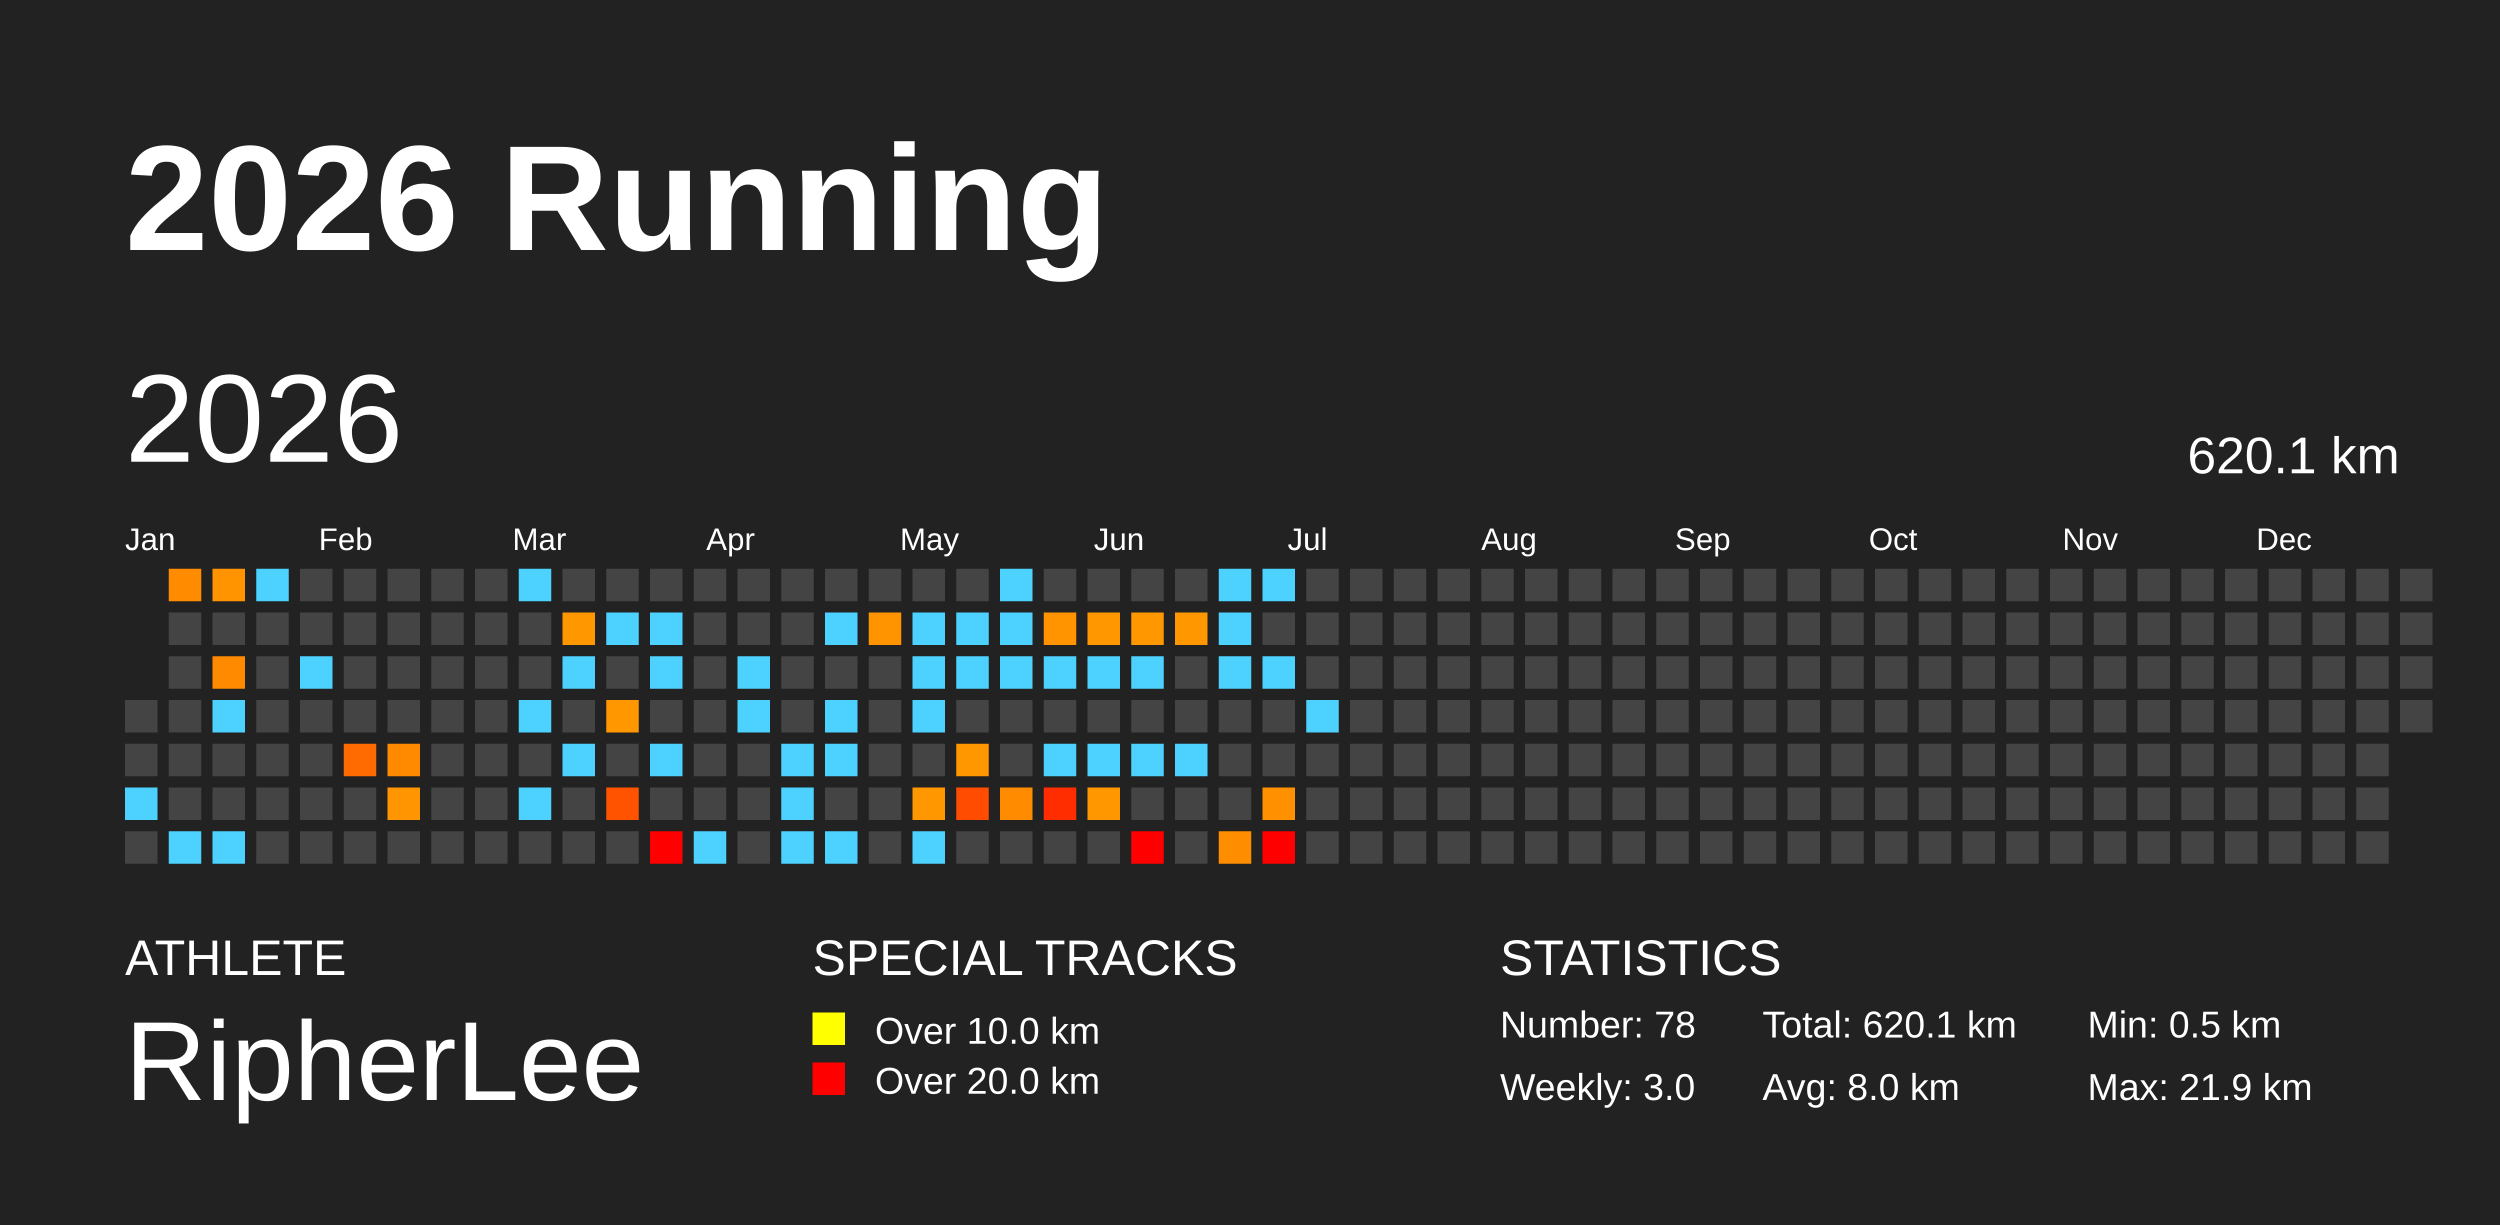
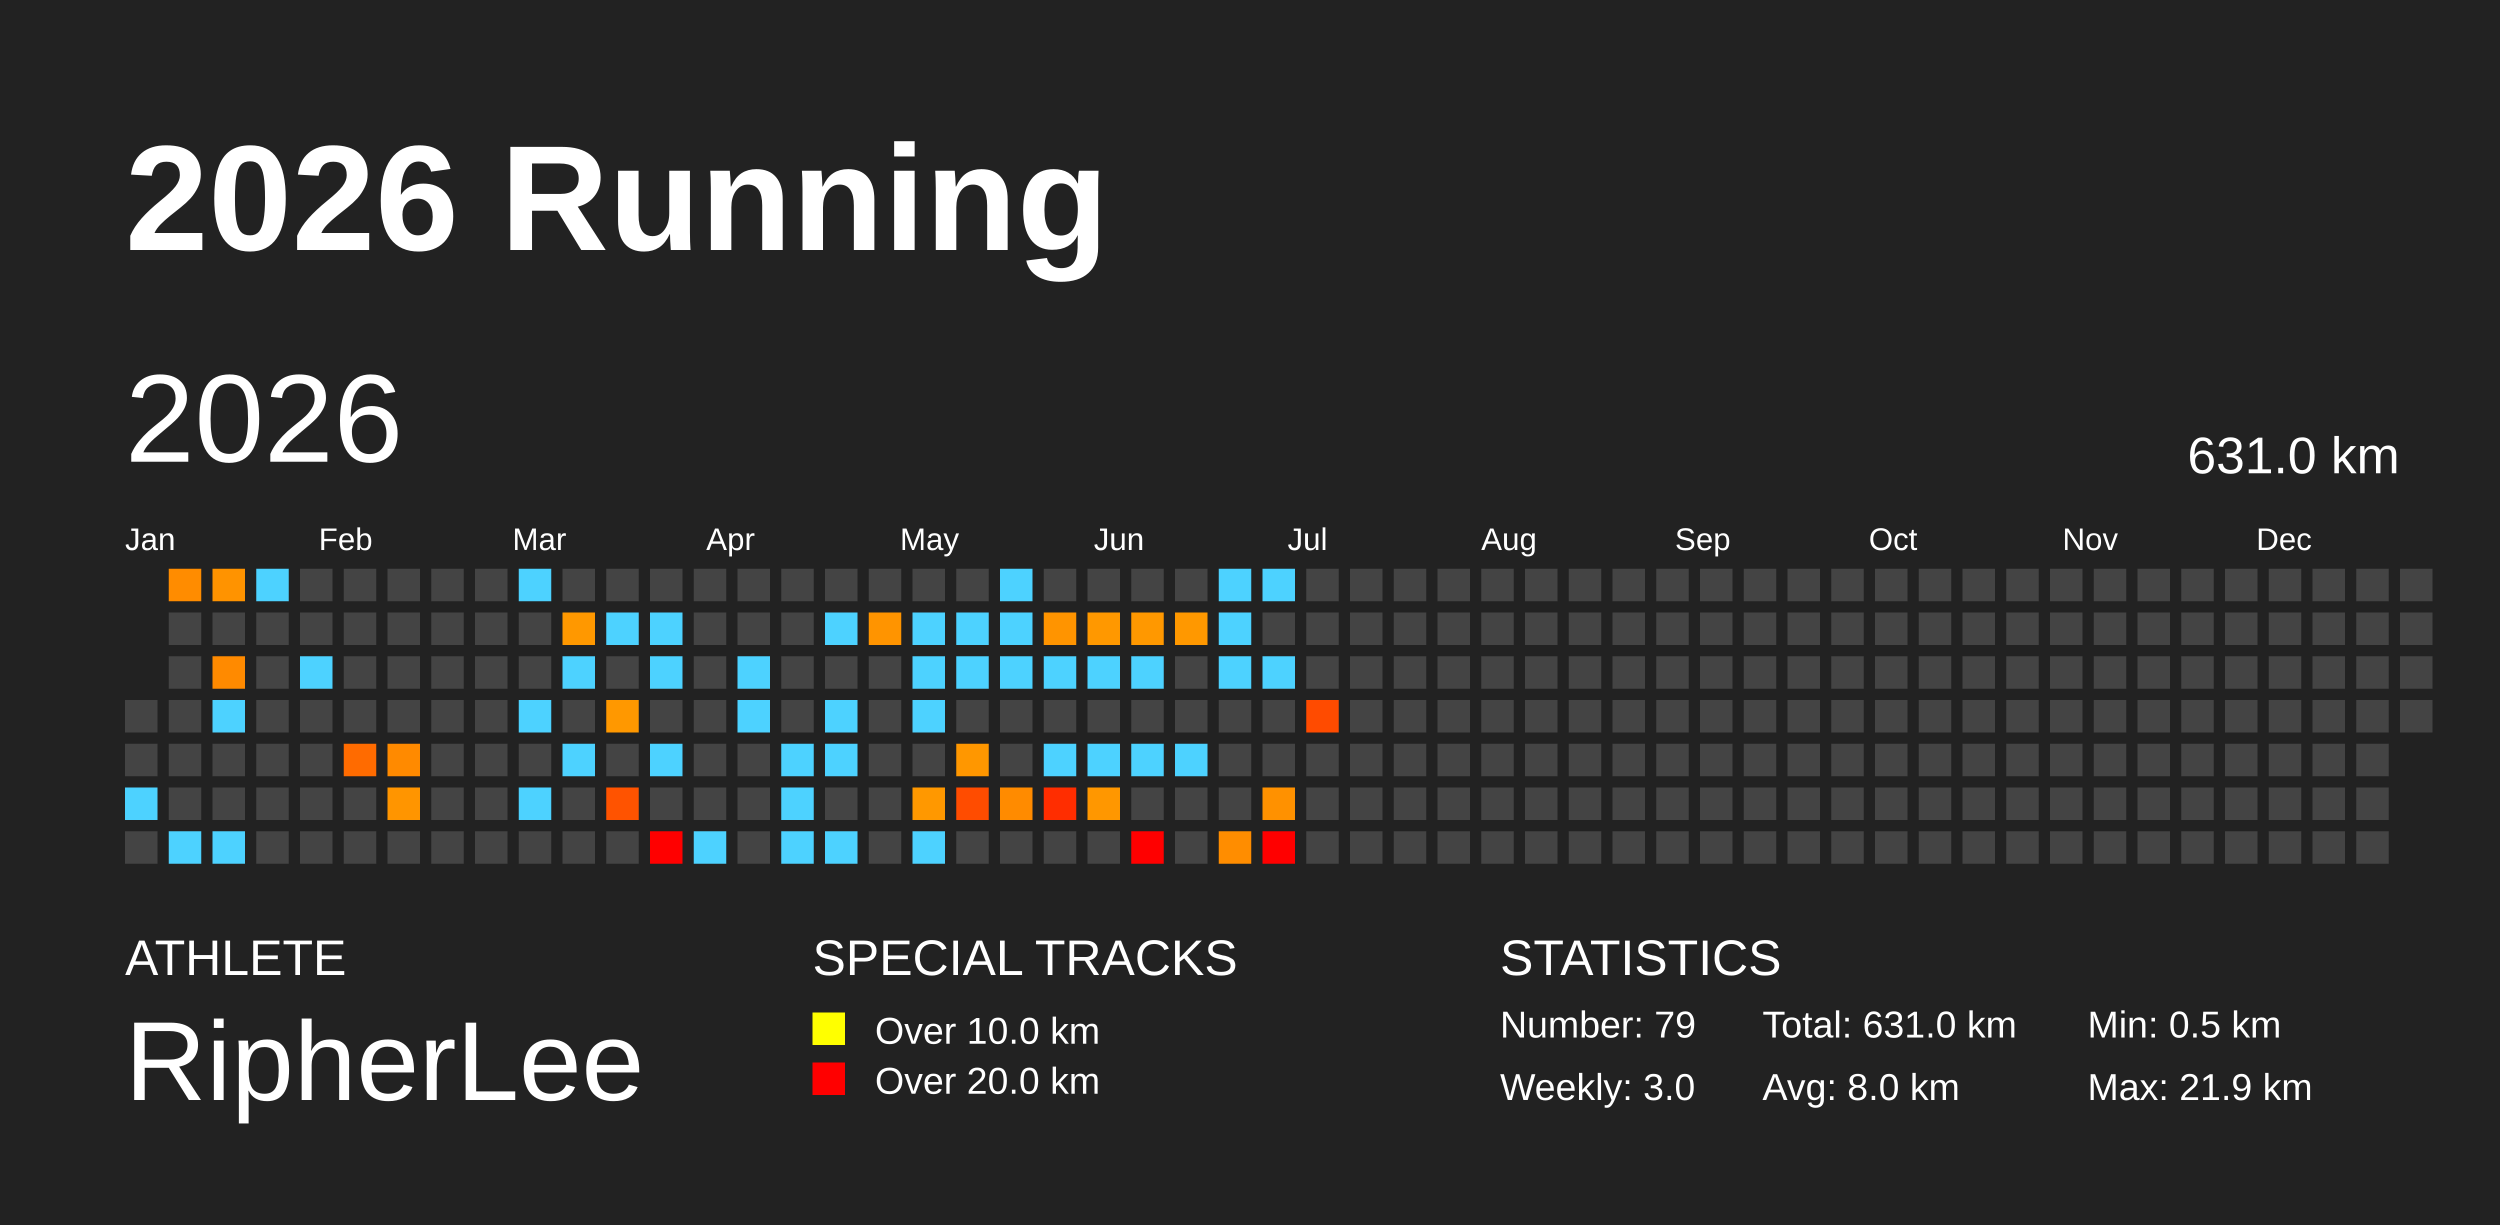
<svg xmlns="http://www.w3.org/2000/svg" baseProfile="full" height="98mm" version="1.1" viewBox="0,0,200,98" width="200mm">
  <defs />
  <rect fill="#222222" height="98" width="200" x="0" y="0" />
  <text fill="#FFFFFF" style="font-size:12px; font-family:Arial; font-weight:bold;" x="10" y="20">2026 Running</text>
  <text fill="#FFFFFF" style="font-size:4px; font-family:Arial" x="10" y="78">ATHLETE</text>
  <text fill="#FFFFFF" style="font-size:9px; font-family:Arial" x="10" y="88">RipherLee</text>
  <text fill="#FFFFFF" style="font-size:4px; font-family:Arial" x="65" y="78">SPECIAL TRACKS</text>
  <rect fill="yellow" height="2.6" width="2.6" x="65" y="81" />
  <text fill="#FFFFFF" style="font-size:3px; font-family:Arial" x="70" y="83.5">Over 10.0 km</text>
  <rect fill="red" height="2.6" width="2.6" x="65" y="85" />
  <text fill="#FFFFFF" style="font-size:3px; font-family:Arial" x="70" y="87.5">Over 20.0 km</text>
  <text fill="#FFFFFF" style="font-size:4px; font-family:Arial" x="120" y="78">STATISTICS</text>
-   <text fill="#FFFFFF" style="font-size:3px; font-family:Arial" x="120" y="83">Number: 78</text>
+   <text fill="#FFFFFF" style="font-size:3px; font-family:Arial" x="120" y="83">Number: 79</text>
  <text fill="#FFFFFF" style="font-size:3px; font-family:Arial" x="120" y="88">Weekly: 3.0</text>
-   <text fill="#FFFFFF" style="font-size:3px; font-family:Arial" x="141" y="83">Total: 620.1 km</text>
+   <text fill="#FFFFFF" style="font-size:3px; font-family:Arial" x="141" y="83">Total: 631.0 km</text>
  <text fill="#FFFFFF" style="font-size:3px; font-family:Arial" x="141" y="88">Avg: 8.0 km</text>
  <text fill="#FFFFFF" style="font-size:3px; font-family:Arial" x="167" y="83">Min: 0.5 km</text>
  <text fill="#FFFFFF" style="font-size:3px; font-family:Arial" x="167" y="88">Max: 21.9 km</text>
  <text dominant-baseline="hanging" fill="#FFFFFF" style="font-size:10.0px; font-family:Arial;" x="10" y="30">2026</text>
-   <text dominant-baseline="hanging" fill="#FFFFFF" style="font-size:4.125px; font-family:Arial;" x="175" y="35">620.1 km</text>
+   <text dominant-baseline="hanging" fill="#FFFFFF" style="font-size:4.125px; font-family:Arial;" x="175" y="35">631.0 km</text>
  <text fill="#FFFFFF" style="font-size:2.5px; font-family:Arial" x="10.0" y="44">Jan</text>
  <text fill="#FFFFFF" style="font-size:2.5px; font-family:Arial" x="25.5" y="44">Feb</text>
  <text fill="#FFFFFF" style="font-size:2.5px; font-family:Arial" x="41.0" y="44">Mar</text>
  <text fill="#FFFFFF" style="font-size:2.5px; font-family:Arial" x="56.5" y="44">Apr</text>
  <text fill="#FFFFFF" style="font-size:2.5px; font-family:Arial" x="72.0" y="44">May</text>
  <text fill="#FFFFFF" style="font-size:2.5px; font-family:Arial" x="87.5" y="44">Jun</text>
  <text fill="#FFFFFF" style="font-size:2.5px; font-family:Arial" x="103.0" y="44">Jul</text>
  <text fill="#FFFFFF" style="font-size:2.5px; font-family:Arial" x="118.5" y="44">Aug</text>
  <text fill="#FFFFFF" style="font-size:2.5px; font-family:Arial" x="134.0" y="44">Sep</text>
  <text fill="#FFFFFF" style="font-size:2.5px; font-family:Arial" x="149.5" y="44">Oct</text>
  <text fill="#FFFFFF" style="font-size:2.5px; font-family:Arial" x="165.0" y="44">Nov</text>
  <text fill="#FFFFFF" style="font-size:2.5px; font-family:Arial" x="180.5" y="44">Dec</text>
  <rect fill="#444444" height="2.6" width="2.6" x="10.0" y="56.0" />
  <rect fill="#444444" height="2.6" width="2.6" x="10.0" y="59.5" />
  <rect fill="#4dd2ff" height="2.6" width="2.6" x="10.0" y="63.0" />
  <rect fill="#444444" height="2.6" width="2.6" x="10.0" y="66.5" />
  <rect fill="#ff8c00" height="2.6" width="2.6" x="13.5" y="45.5" />
  <rect fill="#444444" height="2.6" width="2.6" x="13.5" y="49.0" />
  <rect fill="#444444" height="2.6" width="2.6" x="13.5" y="52.5" />
  <rect fill="#444444" height="2.6" width="2.6" x="13.5" y="56.0" />
  <rect fill="#444444" height="2.6" width="2.6" x="13.5" y="59.5" />
  <rect fill="#444444" height="2.6" width="2.6" x="13.5" y="63.0" />
  <rect fill="#4dd2ff" height="2.6" width="2.6" x="13.5" y="66.5" />
  <rect fill="#ff9300" height="2.6" width="2.6" x="17.0" y="45.5" />
  <rect fill="#444444" height="2.6" width="2.6" x="17.0" y="49.0" />
  <rect fill="#ff8a00" height="2.6" width="2.6" x="17.0" y="52.5" />
  <rect fill="#4dd2ff" height="2.6" width="2.6" x="17.0" y="56.0" />
  <rect fill="#444444" height="2.6" width="2.6" x="17.0" y="59.5" />
  <rect fill="#444444" height="2.6" width="2.6" x="17.0" y="63.0" />
  <rect fill="#4dd2ff" height="2.6" width="2.6" x="17.0" y="66.5" />
  <rect fill="#4dd2ff" height="2.6" width="2.6" x="20.5" y="45.5" />
  <rect fill="#444444" height="2.6" width="2.6" x="20.5" y="49.0" />
  <rect fill="#444444" height="2.6" width="2.6" x="20.5" y="52.5" />
  <rect fill="#444444" height="2.6" width="2.6" x="20.5" y="56.0" />
  <rect fill="#444444" height="2.6" width="2.6" x="20.5" y="59.5" />
  <rect fill="#444444" height="2.6" width="2.6" x="20.5" y="63.0" />
  <rect fill="#444444" height="2.6" width="2.6" x="20.5" y="66.5" />
  <rect fill="#444444" height="2.6" width="2.6" x="24.0" y="45.5" />
  <rect fill="#444444" height="2.6" width="2.6" x="24.0" y="49.0" />
  <rect fill="#4dd2ff" height="2.6" width="2.6" x="24.0" y="52.5" />
  <rect fill="#444444" height="2.6" width="2.6" x="24.0" y="56.0" />
  <rect fill="#444444" height="2.6" width="2.6" x="24.0" y="59.5" />
  <rect fill="#444444" height="2.6" width="2.6" x="24.0" y="63.0" />
  <rect fill="#444444" height="2.6" width="2.6" x="24.0" y="66.5" />
  <rect fill="#444444" height="2.6" width="2.6" x="27.5" y="45.5" />
  <rect fill="#444444" height="2.6" width="2.6" x="27.5" y="49.0" />
  <rect fill="#444444" height="2.6" width="2.6" x="27.5" y="52.5" />
  <rect fill="#444444" height="2.6" width="2.6" x="27.5" y="56.0" />
  <rect fill="#ff6b00" height="2.6" width="2.6" x="27.5" y="59.5" />
  <rect fill="#444444" height="2.6" width="2.6" x="27.5" y="63.0" />
  <rect fill="#444444" height="2.6" width="2.6" x="27.5" y="66.5" />
  <rect fill="#444444" height="2.6" width="2.6" x="31.0" y="45.5" />
  <rect fill="#444444" height="2.6" width="2.6" x="31.0" y="49.0" />
  <rect fill="#444444" height="2.6" width="2.6" x="31.0" y="52.5" />
  <rect fill="#444444" height="2.6" width="2.6" x="31.0" y="56.0" />
  <rect fill="#ff8a00" height="2.6" width="2.6" x="31.0" y="59.5" />
  <rect fill="#ff9500" height="2.6" width="2.6" x="31.0" y="63.0" />
  <rect fill="#444444" height="2.6" width="2.6" x="31.0" y="66.5" />
  <rect fill="#444444" height="2.6" width="2.6" x="34.5" y="45.5" />
  <rect fill="#444444" height="2.6" width="2.6" x="34.5" y="49.0" />
  <rect fill="#444444" height="2.6" width="2.6" x="34.5" y="52.5" />
  <rect fill="#444444" height="2.6" width="2.6" x="34.5" y="56.0" />
  <rect fill="#444444" height="2.6" width="2.6" x="34.5" y="59.5" />
  <rect fill="#444444" height="2.6" width="2.6" x="34.5" y="63.0" />
  <rect fill="#444444" height="2.6" width="2.6" x="34.5" y="66.5" />
  <rect fill="#444444" height="2.6" width="2.6" x="38.0" y="45.5" />
  <rect fill="#444444" height="2.6" width="2.6" x="38.0" y="49.0" />
  <rect fill="#444444" height="2.6" width="2.6" x="38.0" y="52.5" />
  <rect fill="#444444" height="2.6" width="2.6" x="38.0" y="56.0" />
  <rect fill="#444444" height="2.6" width="2.6" x="38.0" y="59.5" />
  <rect fill="#444444" height="2.6" width="2.6" x="38.0" y="63.0" />
  <rect fill="#444444" height="2.6" width="2.6" x="38.0" y="66.5" />
  <rect fill="#4dd2ff" height="2.6" width="2.6" x="41.5" y="45.5" />
  <rect fill="#444444" height="2.6" width="2.6" x="41.5" y="49.0" />
  <rect fill="#444444" height="2.6" width="2.6" x="41.5" y="52.5" />
  <rect fill="#4dd2ff" height="2.6" width="2.6" x="41.5" y="56.0" />
  <rect fill="#444444" height="2.6" width="2.6" x="41.5" y="59.5" />
  <rect fill="#4dd2ff" height="2.6" width="2.6" x="41.5" y="63.0" />
  <rect fill="#444444" height="2.6" width="2.6" x="41.5" y="66.5" />
  <rect fill="#444444" height="2.6" width="2.6" x="45.0" y="45.5" />
  <rect fill="#ff9800" height="2.6" width="2.6" x="45.0" y="49.0" />
  <rect fill="#4dd2ff" height="2.6" width="2.6" x="45.0" y="52.5" />
  <rect fill="#444444" height="2.6" width="2.6" x="45.0" y="56.0" />
  <rect fill="#4dd2ff" height="2.6" width="2.6" x="45.0" y="59.5" />
  <rect fill="#444444" height="2.6" width="2.6" x="45.0" y="63.0" />
  <rect fill="#444444" height="2.6" width="2.6" x="45.0" y="66.5" />
  <rect fill="#444444" height="2.6" width="2.6" x="48.5" y="45.5" />
  <rect fill="#4dd2ff" height="2.6" width="2.6" x="48.5" y="49.0" />
  <rect fill="#444444" height="2.6" width="2.6" x="48.5" y="52.5" />
  <rect fill="#ff9800" height="2.6" width="2.6" x="48.5" y="56.0" />
  <rect fill="#444444" height="2.6" width="2.6" x="48.5" y="59.5" />
  <rect fill="#ff5300" height="2.6" width="2.6" x="48.5" y="63.0" />
  <rect fill="#444444" height="2.6" width="2.6" x="48.5" y="66.5" />
  <rect fill="#444444" height="2.6" width="2.6" x="52.0" y="45.5" />
  <rect fill="#4dd2ff" height="2.6" width="2.6" x="52.0" y="49.0" />
  <rect fill="#4dd2ff" height="2.6" width="2.6" x="52.0" y="52.5" />
  <rect fill="#444444" height="2.6" width="2.6" x="52.0" y="56.0" />
  <rect fill="#4dd2ff" height="2.6" width="2.6" x="52.0" y="59.5" />
  <rect fill="#444444" height="2.6" width="2.6" x="52.0" y="63.0" />
  <rect fill="red" height="2.6" width="2.6" x="52.0" y="66.5" />
  <rect fill="#444444" height="2.6" width="2.6" x="55.5" y="45.5" />
  <rect fill="#444444" height="2.6" width="2.6" x="55.5" y="49.0" />
  <rect fill="#444444" height="2.6" width="2.6" x="55.5" y="52.5" />
  <rect fill="#444444" height="2.6" width="2.6" x="55.5" y="56.0" />
  <rect fill="#444444" height="2.6" width="2.6" x="55.5" y="59.5" />
  <rect fill="#444444" height="2.6" width="2.6" x="55.5" y="63.0" />
  <rect fill="#4dd2ff" height="2.6" width="2.6" x="55.5" y="66.5" />
  <rect fill="#444444" height="2.6" width="2.6" x="59.0" y="45.5" />
  <rect fill="#444444" height="2.6" width="2.6" x="59.0" y="49.0" />
  <rect fill="#4dd2ff" height="2.6" width="2.6" x="59.0" y="52.5" />
  <rect fill="#4dd2ff" height="2.6" width="2.6" x="59.0" y="56.0" />
  <rect fill="#444444" height="2.6" width="2.6" x="59.0" y="59.5" />
  <rect fill="#444444" height="2.6" width="2.6" x="59.0" y="63.0" />
  <rect fill="#444444" height="2.6" width="2.6" x="59.0" y="66.5" />
  <rect fill="#444444" height="2.6" width="2.6" x="62.5" y="45.5" />
  <rect fill="#444444" height="2.6" width="2.6" x="62.5" y="49.0" />
  <rect fill="#444444" height="2.6" width="2.6" x="62.5" y="52.5" />
  <rect fill="#444444" height="2.6" width="2.6" x="62.5" y="56.0" />
  <rect fill="#4dd2ff" height="2.6" width="2.6" x="62.5" y="59.5" />
  <rect fill="#4dd2ff" height="2.6" width="2.6" x="62.5" y="63.0" />
  <rect fill="#4dd2ff" height="2.6" width="2.6" x="62.5" y="66.5" />
  <rect fill="#444444" height="2.6" width="2.6" x="66.0" y="45.5" />
  <rect fill="#4dd2ff" height="2.6" width="2.6" x="66.0" y="49.0" />
  <rect fill="#444444" height="2.6" width="2.6" x="66.0" y="52.5" />
  <rect fill="#4dd2ff" height="2.6" width="2.6" x="66.0" y="56.0" />
  <rect fill="#4dd2ff" height="2.6" width="2.6" x="66.0" y="59.5" />
  <rect fill="#444444" height="2.6" width="2.6" x="66.0" y="63.0" />
  <rect fill="#4dd2ff" height="2.6" width="2.6" x="66.0" y="66.5" />
  <rect fill="#444444" height="2.6" width="2.6" x="69.5" y="45.5" />
  <rect fill="#ff9400" height="2.6" width="2.6" x="69.5" y="49.0" />
  <rect fill="#444444" height="2.6" width="2.6" x="69.5" y="52.5" />
  <rect fill="#444444" height="2.6" width="2.6" x="69.5" y="56.0" />
  <rect fill="#444444" height="2.6" width="2.6" x="69.5" y="59.5" />
  <rect fill="#444444" height="2.6" width="2.6" x="69.5" y="63.0" />
  <rect fill="#444444" height="2.6" width="2.6" x="69.5" y="66.5" />
  <rect fill="#444444" height="2.6" width="2.6" x="73.0" y="45.5" />
  <rect fill="#4dd2ff" height="2.6" width="2.6" x="73.0" y="49.0" />
  <rect fill="#4dd2ff" height="2.6" width="2.6" x="73.0" y="52.5" />
  <rect fill="#4dd2ff" height="2.6" width="2.6" x="73.0" y="56.0" />
  <rect fill="#444444" height="2.6" width="2.6" x="73.0" y="59.5" />
  <rect fill="#ff9800" height="2.6" width="2.6" x="73.0" y="63.0" />
  <rect fill="#4dd2ff" height="2.6" width="2.6" x="73.0" y="66.5" />
  <rect fill="#444444" height="2.6" width="2.6" x="76.5" y="45.5" />
  <rect fill="#4dd2ff" height="2.6" width="2.6" x="76.5" y="49.0" />
  <rect fill="#4dd2ff" height="2.6" width="2.6" x="76.5" y="52.5" />
  <rect fill="#444444" height="2.6" width="2.6" x="76.5" y="56.0" />
  <rect fill="#ff9700" height="2.6" width="2.6" x="76.5" y="59.5" />
  <rect fill="#ff4c00" height="2.6" width="2.6" x="76.5" y="63.0" />
  <rect fill="#444444" height="2.6" width="2.6" x="76.5" y="66.5" />
  <rect fill="#4dd2ff" height="2.6" width="2.6" x="80.0" y="45.5" />
  <rect fill="#4dd2ff" height="2.6" width="2.6" x="80.0" y="49.0" />
  <rect fill="#4dd2ff" height="2.6" width="2.6" x="80.0" y="52.5" />
  <rect fill="#444444" height="2.6" width="2.6" x="80.0" y="56.0" />
  <rect fill="#444444" height="2.6" width="2.6" x="80.0" y="59.5" />
  <rect fill="#ff8b00" height="2.6" width="2.6" x="80.0" y="63.0" />
  <rect fill="#444444" height="2.6" width="2.6" x="80.0" y="66.5" />
  <rect fill="#444444" height="2.6" width="2.6" x="83.5" y="45.5" />
  <rect fill="#ff9400" height="2.6" width="2.6" x="83.5" y="49.0" />
  <rect fill="#4dd2ff" height="2.6" width="2.6" x="83.5" y="52.5" />
  <rect fill="#444444" height="2.6" width="2.6" x="83.5" y="56.0" />
  <rect fill="#4dd2ff" height="2.6" width="2.6" x="83.5" y="59.5" />
  <rect fill="#ff2d00" height="2.6" width="2.6" x="83.5" y="63.0" />
  <rect fill="#444444" height="2.6" width="2.6" x="83.5" y="66.5" />
  <rect fill="#444444" height="2.6" width="2.6" x="87.0" y="45.5" />
  <rect fill="#ff9800" height="2.6" width="2.6" x="87.0" y="49.0" />
  <rect fill="#4dd2ff" height="2.6" width="2.6" x="87.0" y="52.5" />
  <rect fill="#444444" height="2.6" width="2.6" x="87.0" y="56.0" />
  <rect fill="#4dd2ff" height="2.6" width="2.6" x="87.0" y="59.5" />
  <rect fill="#ff9700" height="2.6" width="2.6" x="87.0" y="63.0" />
  <rect fill="#444444" height="2.6" width="2.6" x="87.0" y="66.5" />
  <rect fill="#444444" height="2.6" width="2.6" x="90.5" y="45.5" />
  <rect fill="#ff9800" height="2.6" width="2.6" x="90.5" y="49.0" />
  <rect fill="#4dd2ff" height="2.6" width="2.6" x="90.5" y="52.5" />
  <rect fill="#444444" height="2.6" width="2.6" x="90.5" y="56.0" />
  <rect fill="#4dd2ff" height="2.6" width="2.6" x="90.5" y="59.5" />
  <rect fill="#444444" height="2.6" width="2.6" x="90.5" y="63.0" />
  <rect fill="red" height="2.6" width="2.6" x="90.5" y="66.5" />
  <rect fill="#444444" height="2.6" width="2.6" x="94.0" y="45.5" />
  <rect fill="#ff9800" height="2.6" width="2.6" x="94.0" y="49.0" />
  <rect fill="#444444" height="2.6" width="2.6" x="94.0" y="52.5" />
  <rect fill="#444444" height="2.6" width="2.6" x="94.0" y="56.0" />
  <rect fill="#4dd2ff" height="2.6" width="2.6" x="94.0" y="59.5" />
  <rect fill="#444444" height="2.6" width="2.6" x="94.0" y="63.0" />
  <rect fill="#444444" height="2.6" width="2.6" x="94.0" y="66.5" />
  <rect fill="#4dd2ff" height="2.6" width="2.6" x="97.5" y="45.5" />
  <rect fill="#4dd2ff" height="2.6" width="2.6" x="97.5" y="49.0" />
  <rect fill="#4dd2ff" height="2.6" width="2.6" x="97.5" y="52.5" />
  <rect fill="#444444" height="2.6" width="2.6" x="97.5" y="56.0" />
  <rect fill="#444444" height="2.6" width="2.6" x="97.5" y="59.5" />
  <rect fill="#444444" height="2.6" width="2.6" x="97.5" y="63.0" />
  <rect fill="#ff8d00" height="2.6" width="2.6" x="97.5" y="66.5" />
  <rect fill="#4dd2ff" height="2.6" width="2.6" x="101.0" y="45.5" />
  <rect fill="#444444" height="2.6" width="2.6" x="101.0" y="49.0" />
  <rect fill="#4dd2ff" height="2.6" width="2.6" x="101.0" y="52.5" />
  <rect fill="#444444" height="2.6" width="2.6" x="101.0" y="56.0" />
  <rect fill="#444444" height="2.6" width="2.6" x="101.0" y="59.5" />
  <rect fill="#ff9100" height="2.6" width="2.6" x="101.0" y="63.0" />
  <rect fill="red" height="2.6" width="2.6" x="101.0" y="66.5" />
  <rect fill="#444444" height="2.6" width="2.6" x="104.5" y="45.5" />
  <rect fill="#444444" height="2.6" width="2.6" x="104.5" y="49.0" />
  <rect fill="#444444" height="2.6" width="2.6" x="104.5" y="52.5" />
-   <rect fill="#4dd2ff" height="2.6" width="2.6" x="104.5" y="56.0" />
+   <rect fill="#ff4b00" height="2.6" width="2.6" x="104.5" y="56.0" />
  <rect fill="#444444" height="2.6" width="2.6" x="104.5" y="59.5" />
  <rect fill="#444444" height="2.6" width="2.6" x="104.5" y="63.0" />
  <rect fill="#444444" height="2.6" width="2.6" x="104.5" y="66.5" />
  <rect fill="#444444" height="2.6" width="2.6" x="108.0" y="45.5" />
  <rect fill="#444444" height="2.6" width="2.6" x="108.0" y="49.0" />
  <rect fill="#444444" height="2.6" width="2.6" x="108.0" y="52.5" />
  <rect fill="#444444" height="2.6" width="2.6" x="108.0" y="56.0" />
  <rect fill="#444444" height="2.6" width="2.6" x="108.0" y="59.5" />
  <rect fill="#444444" height="2.6" width="2.6" x="108.0" y="63.0" />
  <rect fill="#444444" height="2.6" width="2.6" x="108.0" y="66.5" />
  <rect fill="#444444" height="2.6" width="2.6" x="111.5" y="45.5" />
  <rect fill="#444444" height="2.6" width="2.6" x="111.5" y="49.0" />
  <rect fill="#444444" height="2.6" width="2.6" x="111.5" y="52.5" />
  <rect fill="#444444" height="2.6" width="2.6" x="111.5" y="56.0" />
  <rect fill="#444444" height="2.6" width="2.6" x="111.5" y="59.5" />
  <rect fill="#444444" height="2.6" width="2.6" x="111.5" y="63.0" />
  <rect fill="#444444" height="2.6" width="2.6" x="111.5" y="66.5" />
  <rect fill="#444444" height="2.6" width="2.6" x="115.0" y="45.5" />
  <rect fill="#444444" height="2.6" width="2.6" x="115.0" y="49.0" />
  <rect fill="#444444" height="2.6" width="2.6" x="115.0" y="52.5" />
  <rect fill="#444444" height="2.6" width="2.6" x="115.0" y="56.0" />
  <rect fill="#444444" height="2.6" width="2.6" x="115.0" y="59.5" />
  <rect fill="#444444" height="2.6" width="2.6" x="115.0" y="63.0" />
  <rect fill="#444444" height="2.6" width="2.6" x="115.0" y="66.5" />
  <rect fill="#444444" height="2.6" width="2.6" x="118.5" y="45.5" />
  <rect fill="#444444" height="2.6" width="2.6" x="118.5" y="49.0" />
  <rect fill="#444444" height="2.6" width="2.6" x="118.5" y="52.5" />
  <rect fill="#444444" height="2.6" width="2.6" x="118.5" y="56.0" />
  <rect fill="#444444" height="2.6" width="2.6" x="118.5" y="59.5" />
  <rect fill="#444444" height="2.6" width="2.6" x="118.5" y="63.0" />
  <rect fill="#444444" height="2.6" width="2.6" x="118.5" y="66.5" />
  <rect fill="#444444" height="2.6" width="2.6" x="122.0" y="45.5" />
  <rect fill="#444444" height="2.6" width="2.6" x="122.0" y="49.0" />
  <rect fill="#444444" height="2.6" width="2.6" x="122.0" y="52.5" />
  <rect fill="#444444" height="2.6" width="2.6" x="122.0" y="56.0" />
  <rect fill="#444444" height="2.6" width="2.6" x="122.0" y="59.5" />
  <rect fill="#444444" height="2.6" width="2.6" x="122.0" y="63.0" />
  <rect fill="#444444" height="2.6" width="2.6" x="122.0" y="66.5" />
  <rect fill="#444444" height="2.6" width="2.6" x="125.5" y="45.5" />
  <rect fill="#444444" height="2.6" width="2.6" x="125.5" y="49.0" />
  <rect fill="#444444" height="2.6" width="2.6" x="125.5" y="52.5" />
  <rect fill="#444444" height="2.6" width="2.6" x="125.5" y="56.0" />
  <rect fill="#444444" height="2.6" width="2.6" x="125.5" y="59.5" />
  <rect fill="#444444" height="2.6" width="2.6" x="125.5" y="63.0" />
  <rect fill="#444444" height="2.6" width="2.6" x="125.5" y="66.5" />
  <rect fill="#444444" height="2.6" width="2.6" x="129.0" y="45.5" />
  <rect fill="#444444" height="2.6" width="2.6" x="129.0" y="49.0" />
  <rect fill="#444444" height="2.6" width="2.6" x="129.0" y="52.5" />
  <rect fill="#444444" height="2.6" width="2.6" x="129.0" y="56.0" />
  <rect fill="#444444" height="2.6" width="2.6" x="129.0" y="59.5" />
  <rect fill="#444444" height="2.6" width="2.6" x="129.0" y="63.0" />
  <rect fill="#444444" height="2.6" width="2.6" x="129.0" y="66.5" />
  <rect fill="#444444" height="2.6" width="2.6" x="132.5" y="45.5" />
  <rect fill="#444444" height="2.6" width="2.6" x="132.5" y="49.0" />
  <rect fill="#444444" height="2.6" width="2.6" x="132.5" y="52.5" />
  <rect fill="#444444" height="2.6" width="2.6" x="132.5" y="56.0" />
  <rect fill="#444444" height="2.6" width="2.6" x="132.5" y="59.5" />
  <rect fill="#444444" height="2.6" width="2.6" x="132.5" y="63.0" />
  <rect fill="#444444" height="2.6" width="2.6" x="132.5" y="66.5" />
  <rect fill="#444444" height="2.6" width="2.6" x="136.0" y="45.5" />
  <rect fill="#444444" height="2.6" width="2.6" x="136.0" y="49.0" />
  <rect fill="#444444" height="2.6" width="2.6" x="136.0" y="52.5" />
  <rect fill="#444444" height="2.6" width="2.6" x="136.0" y="56.0" />
  <rect fill="#444444" height="2.6" width="2.6" x="136.0" y="59.5" />
  <rect fill="#444444" height="2.6" width="2.6" x="136.0" y="63.0" />
  <rect fill="#444444" height="2.6" width="2.6" x="136.0" y="66.5" />
  <rect fill="#444444" height="2.6" width="2.6" x="139.5" y="45.5" />
  <rect fill="#444444" height="2.6" width="2.6" x="139.5" y="49.0" />
  <rect fill="#444444" height="2.6" width="2.6" x="139.5" y="52.5" />
  <rect fill="#444444" height="2.6" width="2.6" x="139.5" y="56.0" />
  <rect fill="#444444" height="2.6" width="2.6" x="139.5" y="59.5" />
  <rect fill="#444444" height="2.6" width="2.6" x="139.5" y="63.0" />
  <rect fill="#444444" height="2.6" width="2.6" x="139.5" y="66.5" />
  <rect fill="#444444" height="2.6" width="2.6" x="143.0" y="45.5" />
  <rect fill="#444444" height="2.6" width="2.6" x="143.0" y="49.0" />
  <rect fill="#444444" height="2.6" width="2.6" x="143.0" y="52.5" />
  <rect fill="#444444" height="2.6" width="2.6" x="143.0" y="56.0" />
  <rect fill="#444444" height="2.6" width="2.6" x="143.0" y="59.5" />
  <rect fill="#444444" height="2.6" width="2.6" x="143.0" y="63.0" />
  <rect fill="#444444" height="2.6" width="2.6" x="143.0" y="66.5" />
  <rect fill="#444444" height="2.6" width="2.6" x="146.5" y="45.5" />
  <rect fill="#444444" height="2.6" width="2.6" x="146.5" y="49.0" />
  <rect fill="#444444" height="2.6" width="2.6" x="146.5" y="52.5" />
  <rect fill="#444444" height="2.6" width="2.6" x="146.5" y="56.0" />
  <rect fill="#444444" height="2.6" width="2.6" x="146.5" y="59.5" />
  <rect fill="#444444" height="2.6" width="2.6" x="146.5" y="63.0" />
  <rect fill="#444444" height="2.6" width="2.6" x="146.5" y="66.5" />
  <rect fill="#444444" height="2.6" width="2.6" x="150.0" y="45.5" />
  <rect fill="#444444" height="2.6" width="2.6" x="150.0" y="49.0" />
  <rect fill="#444444" height="2.6" width="2.6" x="150.0" y="52.5" />
  <rect fill="#444444" height="2.6" width="2.6" x="150.0" y="56.0" />
  <rect fill="#444444" height="2.6" width="2.6" x="150.0" y="59.5" />
  <rect fill="#444444" height="2.6" width="2.6" x="150.0" y="63.0" />
  <rect fill="#444444" height="2.6" width="2.6" x="150.0" y="66.5" />
  <rect fill="#444444" height="2.6" width="2.6" x="153.5" y="45.5" />
  <rect fill="#444444" height="2.6" width="2.6" x="153.5" y="49.0" />
  <rect fill="#444444" height="2.6" width="2.6" x="153.5" y="52.5" />
  <rect fill="#444444" height="2.6" width="2.6" x="153.5" y="56.0" />
  <rect fill="#444444" height="2.6" width="2.6" x="153.5" y="59.5" />
  <rect fill="#444444" height="2.6" width="2.6" x="153.5" y="63.0" />
  <rect fill="#444444" height="2.6" width="2.6" x="153.5" y="66.5" />
  <rect fill="#444444" height="2.6" width="2.6" x="157.0" y="45.5" />
  <rect fill="#444444" height="2.6" width="2.6" x="157.0" y="49.0" />
  <rect fill="#444444" height="2.6" width="2.6" x="157.0" y="52.5" />
  <rect fill="#444444" height="2.6" width="2.6" x="157.0" y="56.0" />
  <rect fill="#444444" height="2.6" width="2.6" x="157.0" y="59.5" />
  <rect fill="#444444" height="2.6" width="2.6" x="157.0" y="63.0" />
  <rect fill="#444444" height="2.6" width="2.6" x="157.0" y="66.5" />
  <rect fill="#444444" height="2.6" width="2.6" x="160.5" y="45.5" />
  <rect fill="#444444" height="2.6" width="2.6" x="160.5" y="49.0" />
  <rect fill="#444444" height="2.6" width="2.6" x="160.5" y="52.5" />
  <rect fill="#444444" height="2.6" width="2.6" x="160.5" y="56.0" />
  <rect fill="#444444" height="2.6" width="2.6" x="160.5" y="59.5" />
  <rect fill="#444444" height="2.6" width="2.6" x="160.5" y="63.0" />
  <rect fill="#444444" height="2.6" width="2.6" x="160.5" y="66.5" />
  <rect fill="#444444" height="2.6" width="2.6" x="164.0" y="45.5" />
  <rect fill="#444444" height="2.6" width="2.6" x="164.0" y="49.0" />
  <rect fill="#444444" height="2.6" width="2.6" x="164.0" y="52.5" />
  <rect fill="#444444" height="2.6" width="2.6" x="164.0" y="56.0" />
  <rect fill="#444444" height="2.6" width="2.6" x="164.0" y="59.5" />
  <rect fill="#444444" height="2.6" width="2.6" x="164.0" y="63.0" />
  <rect fill="#444444" height="2.6" width="2.6" x="164.0" y="66.5" />
  <rect fill="#444444" height="2.6" width="2.6" x="167.5" y="45.5" />
  <rect fill="#444444" height="2.6" width="2.6" x="167.5" y="49.0" />
  <rect fill="#444444" height="2.6" width="2.6" x="167.5" y="52.5" />
  <rect fill="#444444" height="2.6" width="2.6" x="167.5" y="56.0" />
  <rect fill="#444444" height="2.6" width="2.6" x="167.5" y="59.5" />
  <rect fill="#444444" height="2.6" width="2.6" x="167.5" y="63.0" />
  <rect fill="#444444" height="2.6" width="2.6" x="167.5" y="66.5" />
  <rect fill="#444444" height="2.6" width="2.6" x="171.0" y="45.5" />
  <rect fill="#444444" height="2.6" width="2.6" x="171.0" y="49.0" />
  <rect fill="#444444" height="2.6" width="2.6" x="171.0" y="52.5" />
  <rect fill="#444444" height="2.6" width="2.6" x="171.0" y="56.0" />
  <rect fill="#444444" height="2.6" width="2.6" x="171.0" y="59.5" />
  <rect fill="#444444" height="2.6" width="2.6" x="171.0" y="63.0" />
  <rect fill="#444444" height="2.6" width="2.6" x="171.0" y="66.5" />
  <rect fill="#444444" height="2.6" width="2.6" x="174.5" y="45.5" />
  <rect fill="#444444" height="2.6" width="2.6" x="174.5" y="49.0" />
  <rect fill="#444444" height="2.6" width="2.6" x="174.5" y="52.5" />
  <rect fill="#444444" height="2.6" width="2.6" x="174.5" y="56.0" />
  <rect fill="#444444" height="2.6" width="2.6" x="174.5" y="59.5" />
  <rect fill="#444444" height="2.6" width="2.6" x="174.5" y="63.0" />
  <rect fill="#444444" height="2.6" width="2.6" x="174.5" y="66.5" />
  <rect fill="#444444" height="2.6" width="2.6" x="178.0" y="45.5" />
  <rect fill="#444444" height="2.6" width="2.6" x="178.0" y="49.0" />
  <rect fill="#444444" height="2.6" width="2.6" x="178.0" y="52.5" />
  <rect fill="#444444" height="2.6" width="2.6" x="178.0" y="56.0" />
  <rect fill="#444444" height="2.6" width="2.6" x="178.0" y="59.5" />
  <rect fill="#444444" height="2.6" width="2.6" x="178.0" y="63.0" />
  <rect fill="#444444" height="2.6" width="2.6" x="178.0" y="66.5" />
  <rect fill="#444444" height="2.6" width="2.6" x="181.5" y="45.5" />
  <rect fill="#444444" height="2.6" width="2.6" x="181.5" y="49.0" />
  <rect fill="#444444" height="2.6" width="2.6" x="181.5" y="52.5" />
  <rect fill="#444444" height="2.6" width="2.6" x="181.5" y="56.0" />
  <rect fill="#444444" height="2.6" width="2.6" x="181.5" y="59.5" />
  <rect fill="#444444" height="2.6" width="2.6" x="181.5" y="63.0" />
  <rect fill="#444444" height="2.6" width="2.6" x="181.5" y="66.5" />
  <rect fill="#444444" height="2.6" width="2.6" x="185.0" y="45.5" />
  <rect fill="#444444" height="2.6" width="2.6" x="185.0" y="49.0" />
  <rect fill="#444444" height="2.6" width="2.6" x="185.0" y="52.5" />
  <rect fill="#444444" height="2.6" width="2.6" x="185.0" y="56.0" />
  <rect fill="#444444" height="2.6" width="2.6" x="185.0" y="59.5" />
  <rect fill="#444444" height="2.6" width="2.6" x="185.0" y="63.0" />
  <rect fill="#444444" height="2.6" width="2.6" x="185.0" y="66.5" />
  <rect fill="#444444" height="2.6" width="2.6" x="188.5" y="45.5" />
  <rect fill="#444444" height="2.6" width="2.6" x="188.5" y="49.0" />
  <rect fill="#444444" height="2.6" width="2.6" x="188.5" y="52.5" />
  <rect fill="#444444" height="2.6" width="2.6" x="188.5" y="56.0" />
  <rect fill="#444444" height="2.6" width="2.6" x="188.5" y="59.5" />
  <rect fill="#444444" height="2.6" width="2.6" x="188.5" y="63.0" />
  <rect fill="#444444" height="2.6" width="2.6" x="188.5" y="66.5" />
  <rect fill="#444444" height="2.6" width="2.6" x="192.0" y="45.5" />
  <rect fill="#444444" height="2.6" width="2.6" x="192.0" y="49.0" />
  <rect fill="#444444" height="2.6" width="2.6" x="192.0" y="52.5" />
  <rect fill="#444444" height="2.6" width="2.6" x="192.0" y="56.0" />
</svg>
